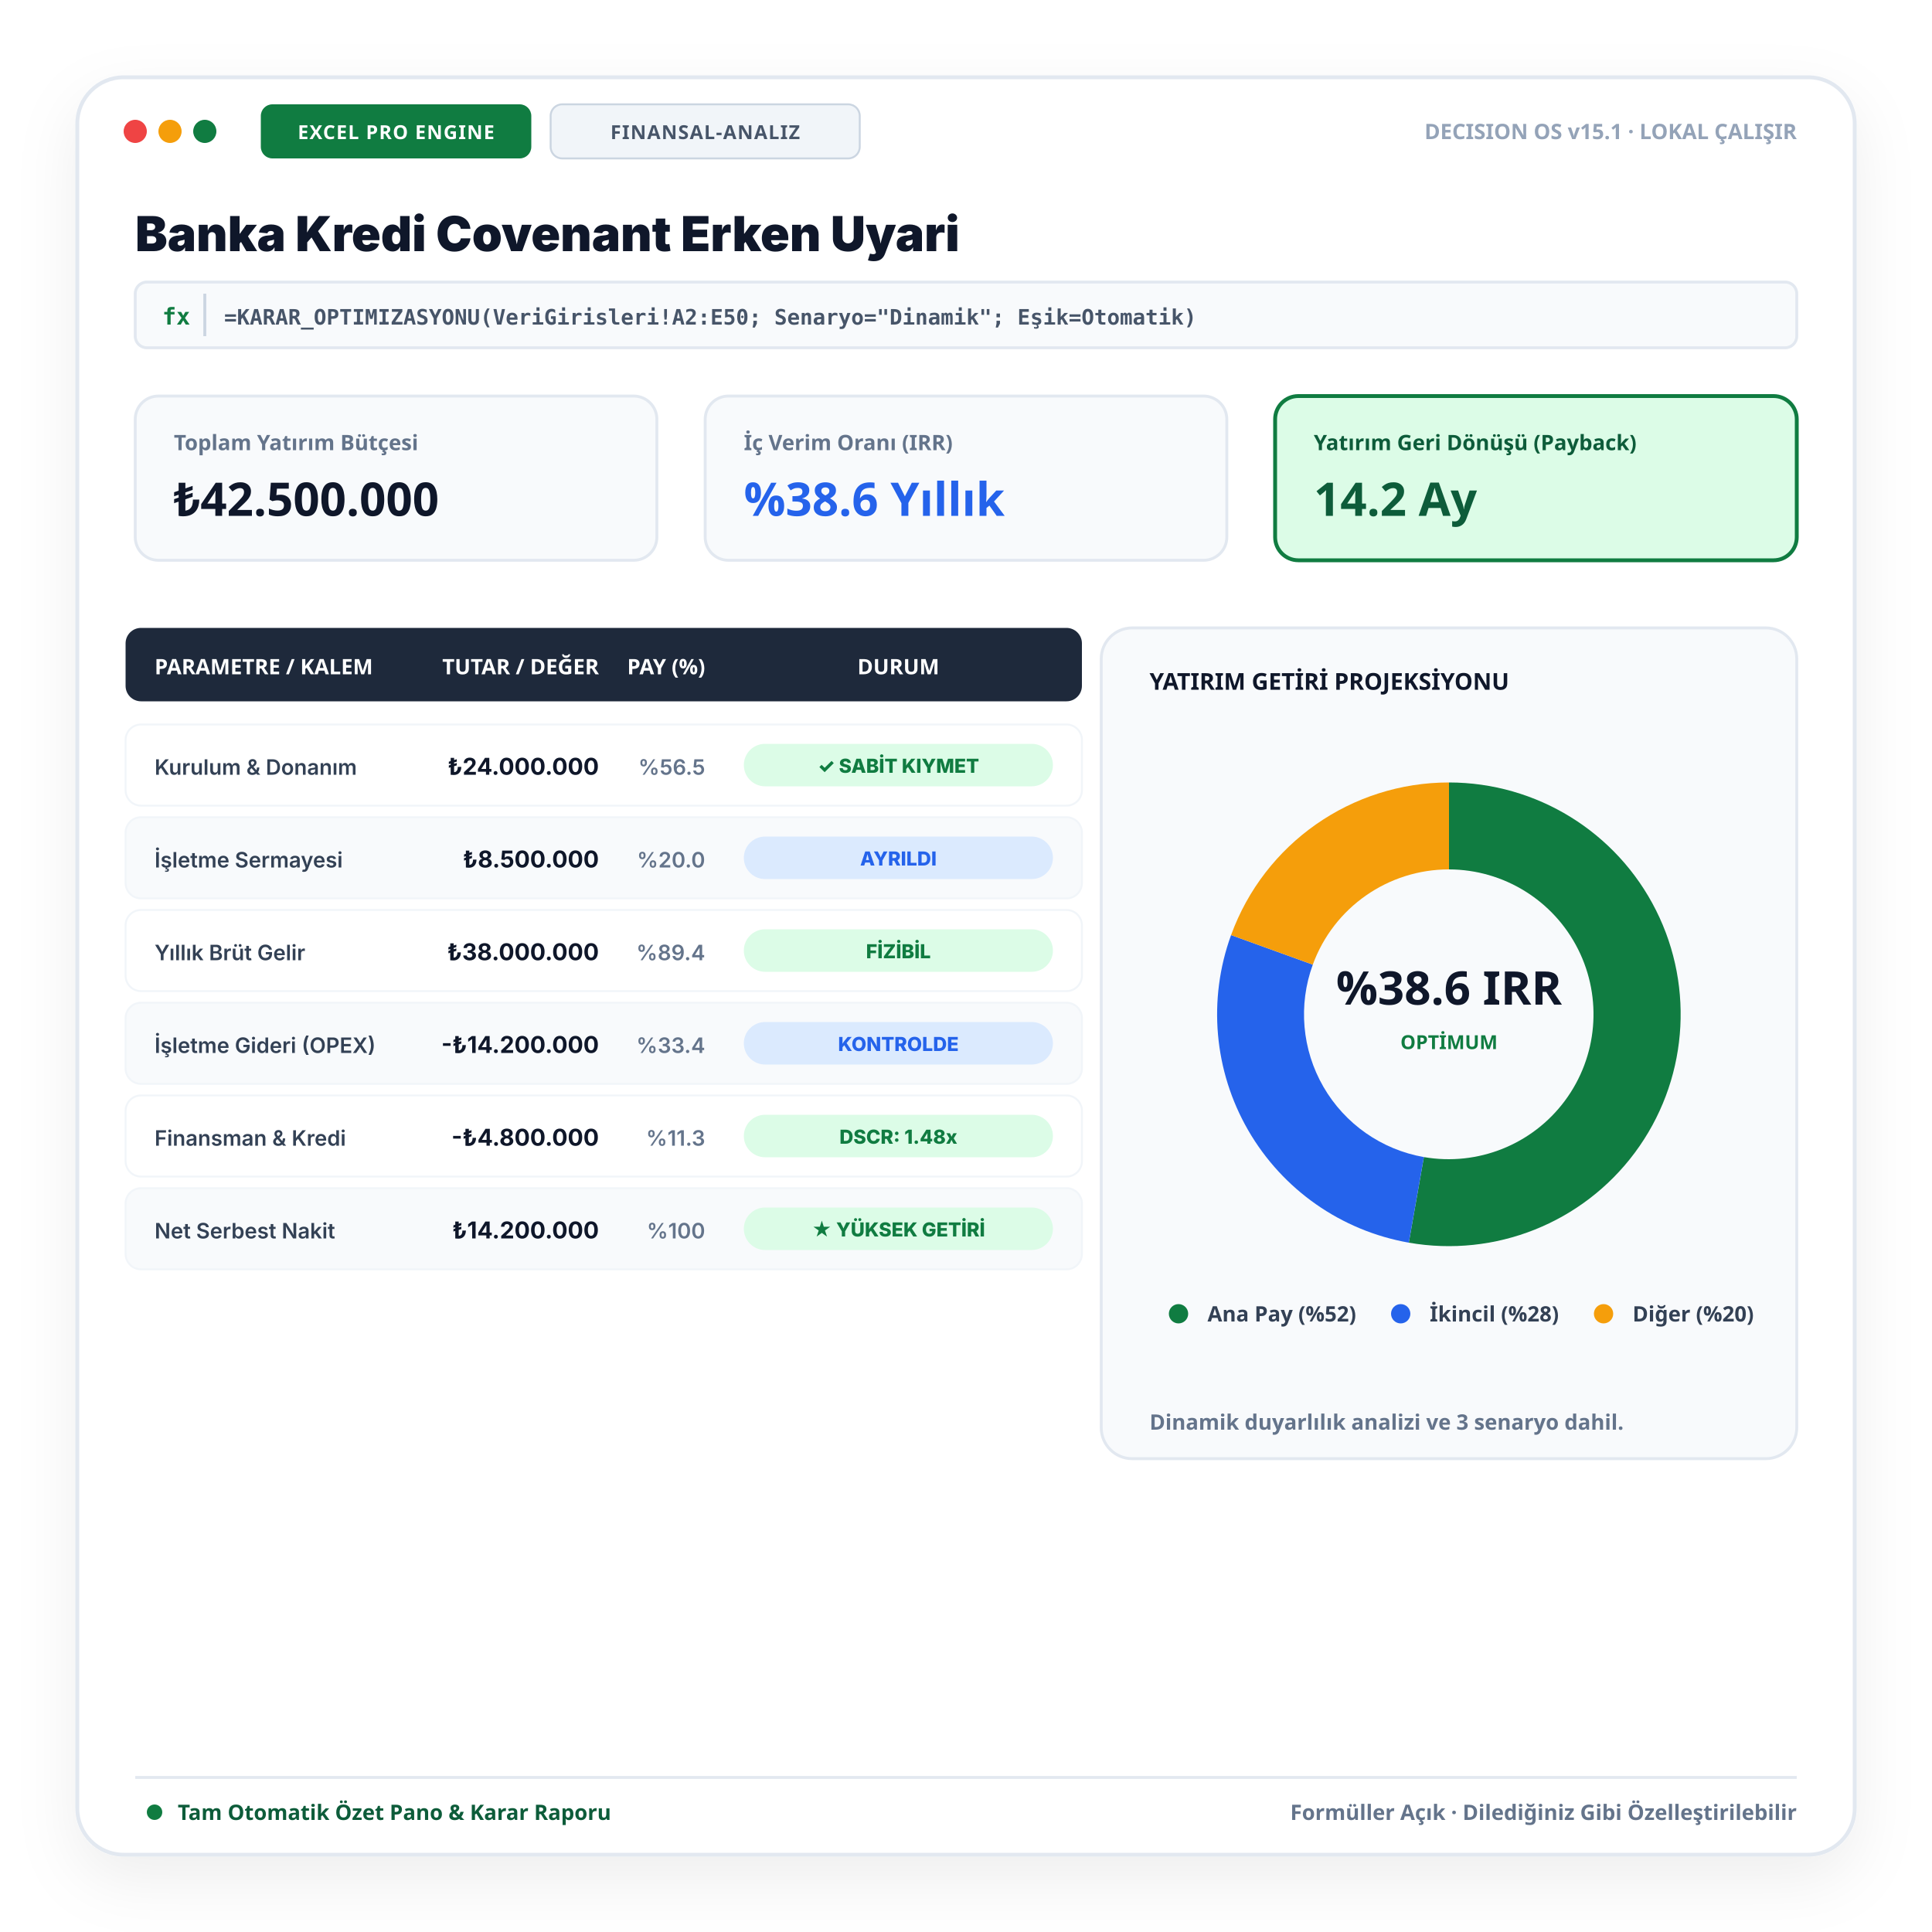
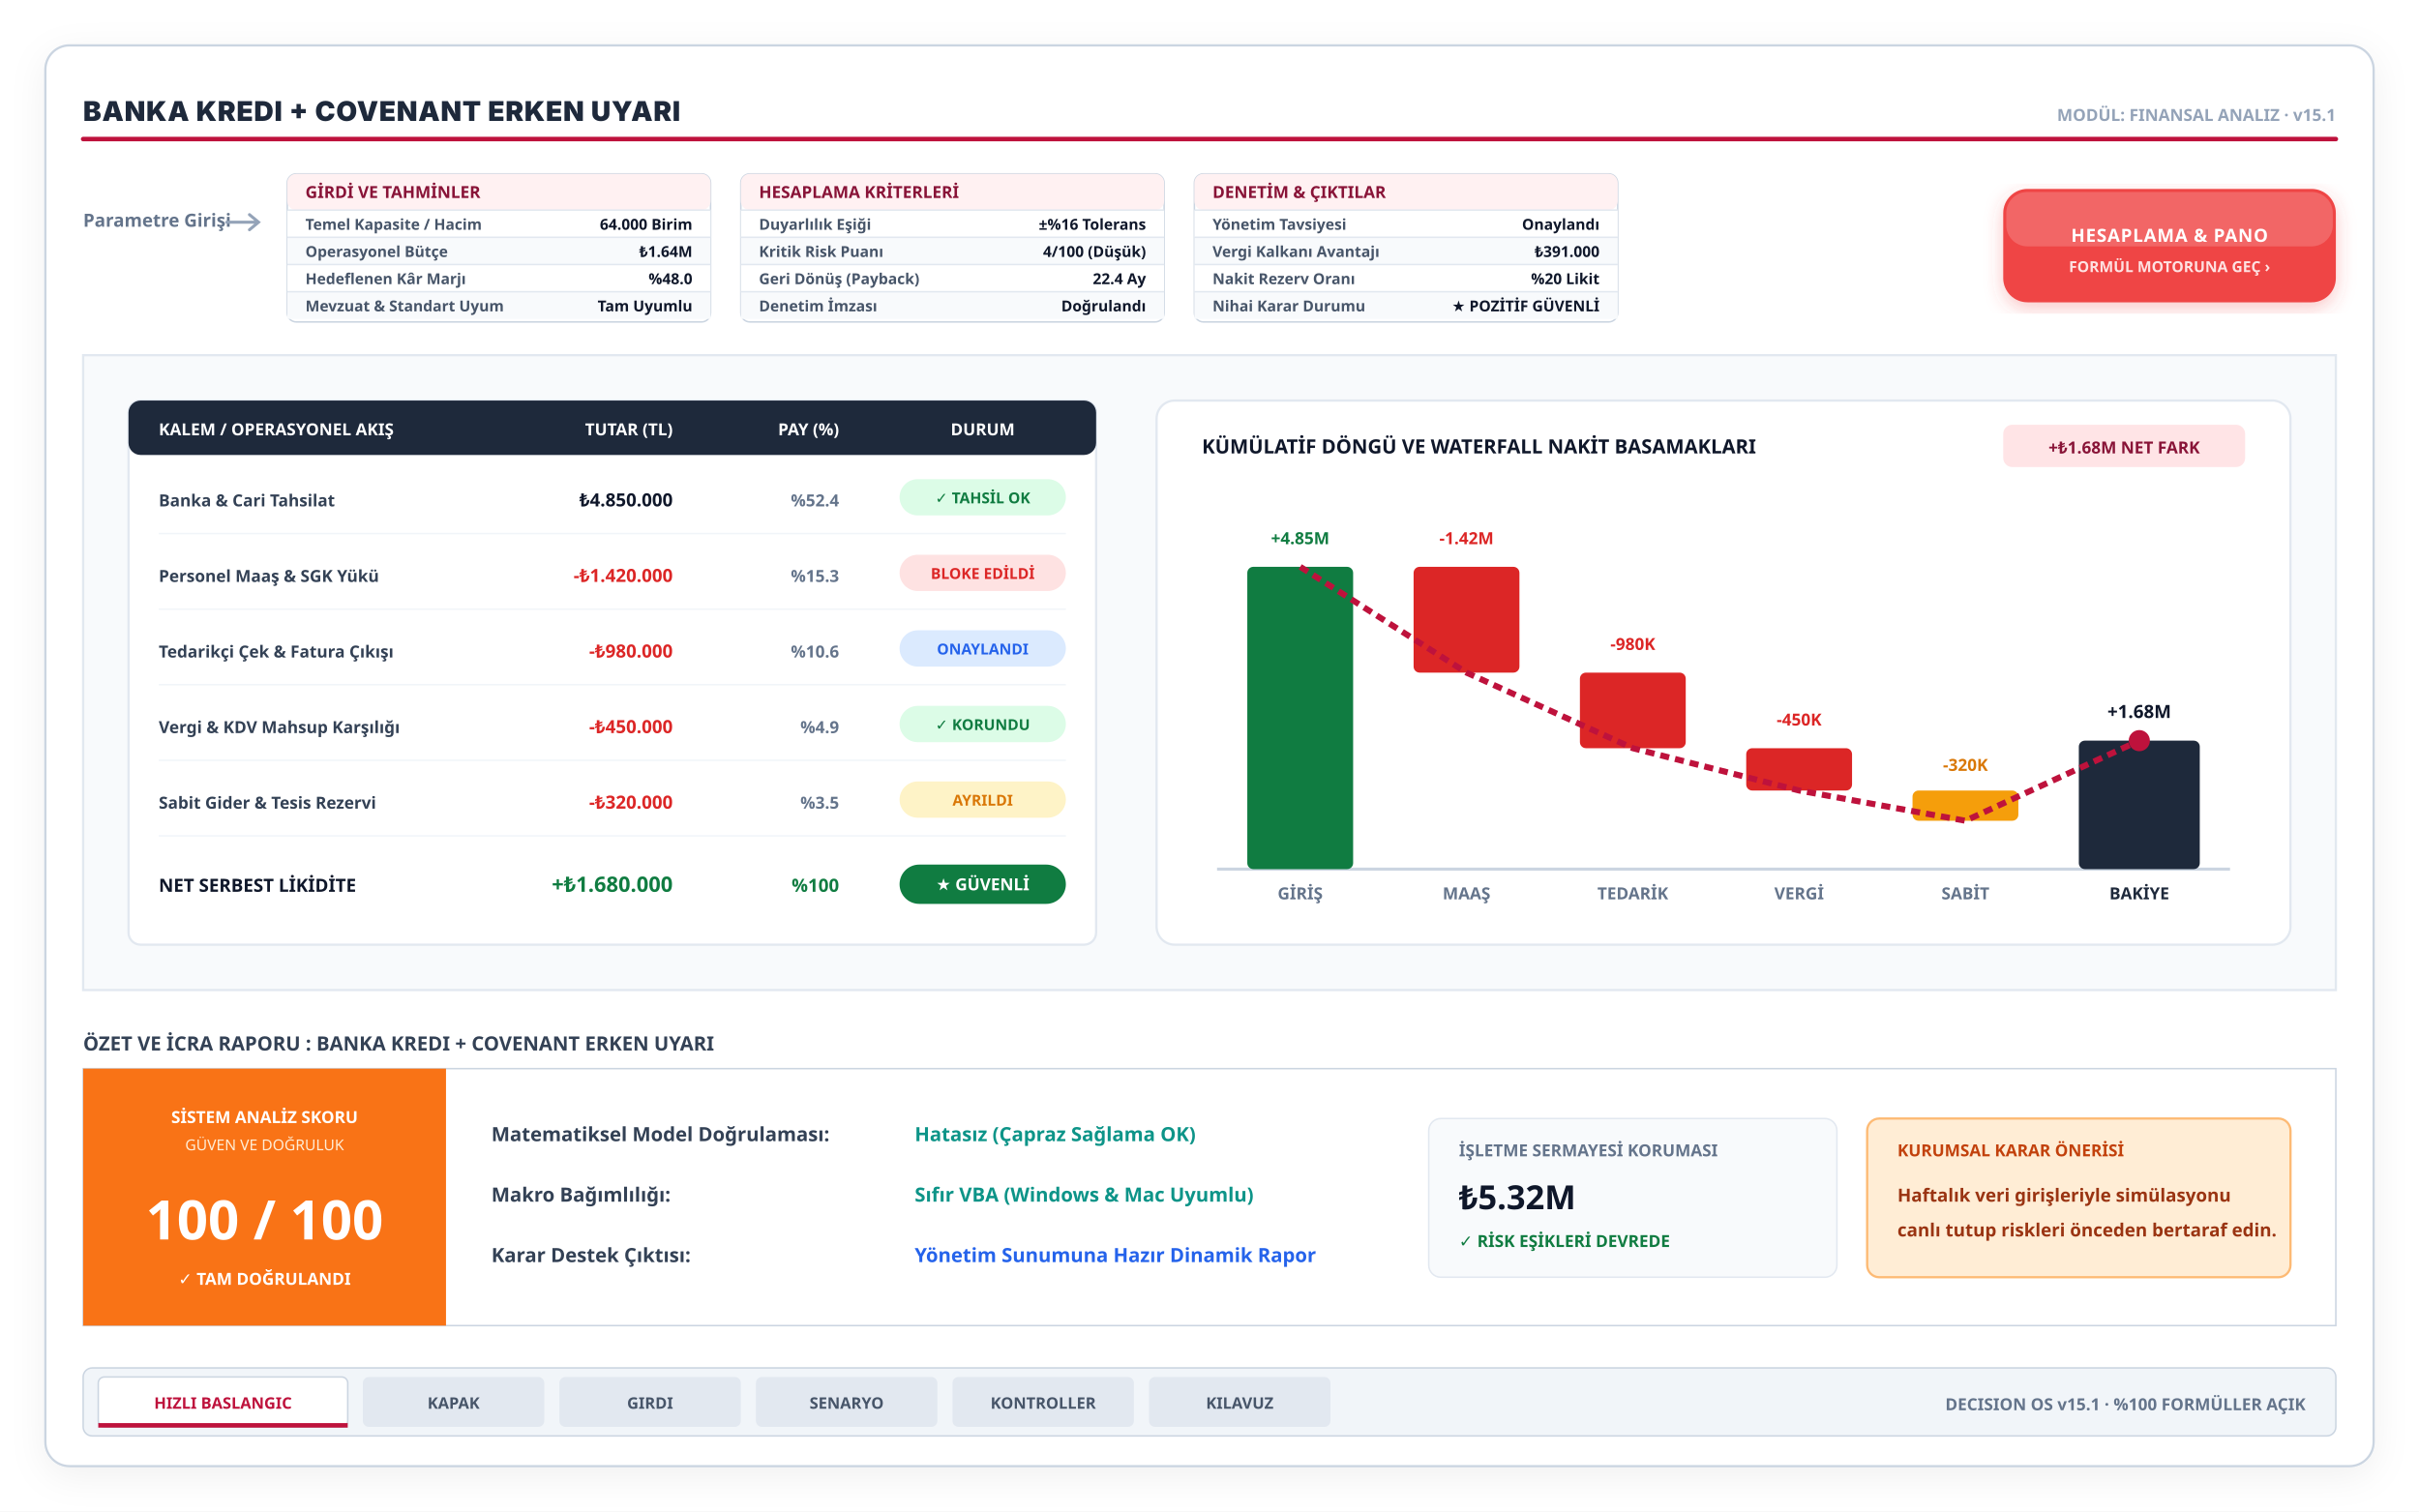
- <svg xmlns="http://www.w3.org/2000/svg" viewBox="0 0 1000 1000" width="100%" height="100%">
+ <svg xmlns="http://www.w3.org/2000/svg" viewBox="0 0 1600 1000" width="100%" height="100%">
  <defs>
-     <filter id="softCard" x="-10%" y="-10%" width="120%" height="120%">
-       <feDropShadow dx="0" dy="12" stdDeviation="16" flood-color="#0f172a" flood-opacity="0.07" />
+     <filter id="cardShadow" x="-5%" y="-5%" width="110%" height="110%">
+       <feDropShadow dx="0" dy="6" stdDeviation="12" flood-color="#0f172a" flood-opacity="0.06" />
+     </filter>
+     <filter id="btnShadow" x="-10%" y="-10%" width="120%" height="120%">
+       <feDropShadow dx="0" dy="4" stdDeviation="6" flood-color="#ef4444" flood-opacity="0.3" />
    </filter>
  </defs>
-   <rect width="1000" height="1000" fill="#ffffff" />
-   <rect x="40" y="40" width="920" height="920" rx="24" fill="#ffffff" stroke="#e2e8f0" stroke-width="2" filter="url(#softCard)" />
-   <g transform="translate(70, 68)">
-     <circle cx="0" cy="0" r="6" fill="#ef4444" />
-     <circle cx="18" cy="0" r="6" fill="#f59e0b" />
-     <circle cx="36" cy="0" r="6" fill="#107c41" />
-     <rect x="65" y="-14" width="140" height="28" rx="6" fill="#107c41" />
-     <text x="135" y="4" font-family="system-ui" font-size="10" font-weight="800" fill="#ffffff" text-anchor="middle" letter-spacing="0.5">EXCEL PRO ENGINE</text>
-     <rect x="215" y="-14" width="160" height="28" rx="6" fill="#f1f5f9" stroke="#cbd5e1" stroke-width="1" />
-     <text x="295" y="4" font-family="system-ui" font-size="10" font-weight="700" fill="#475569" text-anchor="middle" letter-spacing="0.5">FINANSAL-ANALIZ</text>
-     <text x="860" y="4" font-family="system-ui" font-size="11" font-weight="700" fill="#94a3b8" text-anchor="end">DECISION OS v15.1 · LOKAL ÇALIŞIR</text>
-   </g>
-   <g transform="translate(70, 130)">
-     <text x="0" y="0" font-family="system-ui, -apple-system, sans-serif" font-size="25" font-weight="900" fill="#0f172a">Banka Kredi Covenant Erken Uyari</text>
-     <rect x="0" y="16" width="860" height="34" rx="6" fill="#f8fafc" stroke="#e2e8f0" stroke-width="1.5" />
-     <text x="14" y="38" font-family="system-ui, monospace" font-size="12" font-weight="800" fill="#107c41">fx</text>
-     <line x1="36" y1="22" x2="36" y2="44" stroke="#cbd5e1" stroke-width="1.5" />
-     <text x="46" y="38" font-family="system-ui, monospace" font-size="11" font-weight="600" fill="#475569">=KARAR_OPTIMIZASYONU(VeriGirisleri!A2:E50; Senaryo="Dinamik"; Eşik=Otomatik)</text>
-   </g>
-   <g transform="translate(70, 205)">
-     <rect x="0" y="0" width="270" height="85" rx="12" fill="#f8fafc" stroke="#e2e8f0" stroke-width="1.5" />
-     <text x="20" y="28" font-family="system-ui" font-size="11" font-weight="700" fill="#64748b">Toplam Yatırım Bütçesi</text>
-     <text x="20" y="62" font-family="system-ui" font-size="24" font-weight="900" fill="#0f172a">₺42.500.000</text>
-     <rect x="295" y="0" width="270" height="85" rx="12" fill="#f8fafc" stroke="#e2e8f0" stroke-width="1.5" />
-     <text x="315" y="28" font-family="system-ui" font-size="11" font-weight="700" fill="#64748b">İç Verim Oranı (IRR)</text>
-     <text x="315" y="62" font-family="system-ui" font-size="24" font-weight="900" fill="#2563eb">%38.6 Yıllık</text>
-     <rect x="590" y="0" width="270" height="85" rx="12" fill="#dcfce7" stroke="#107c41" stroke-width="2" />
-     <text x="610" y="28" font-family="system-ui" font-size="11" font-weight="800" fill="#0d5c3a">Yatırım Geri Dönüşü (Payback)</text>
-     <text x="610" y="62" font-family="system-ui" font-size="24" font-weight="900" fill="#0d5c3a">14.2 Ay</text>
-   </g>
-   <rect x="65" y="325" width="495" height="38" rx="8" fill="#1e293b" />
-   <text x="80" y="349" font-family="system-ui" font-size="11" font-weight="800" fill="#ffffff">PARAMETRE / KALEM</text>
-   <text x="310" y="349" font-family="system-ui" font-size="11" font-weight="800" fill="#ffffff" text-anchor="end">TUTAR / DEĞER</text>
-   <text x="365" y="349" font-family="system-ui" font-size="11" font-weight="800" fill="#ffffff" text-anchor="end">PAY (%)</text>
-   <text x="465" y="349" font-family="system-ui" font-size="11" font-weight="800" fill="#ffffff" text-anchor="middle">DURUM</text>
-   <rect x="65" y="375" width="495" height="42" rx="8" fill="#ffffff" stroke="#f1f5f9" stroke-width="1" />
-   <text x="80" y="401" font-family="system-ui, -apple-system, sans-serif" font-size="11" font-weight="600" fill="#334155">Kurulum &amp; Donanım</text>
-   <text x="310" y="401" font-family="system-ui, -apple-system, sans-serif" font-size="12" font-weight="700" fill="#0f172a" text-anchor="end">₺24.000.000</text>
-   <text x="365" y="401" font-family="system-ui, -apple-system, sans-serif" font-size="11" font-weight="600" fill="#64748b" text-anchor="end">%56.5</text>
-   <rect x="385" y="385" width="160" height="22" rx="11" fill="#dcfce7" />
-   <text x="465" y="400" font-family="system-ui, -apple-system, sans-serif" font-size="10" font-weight="800" fill="#107c41" text-anchor="middle">✓ SABİT KIYMET</text>
-   <rect x="65" y="423" width="495" height="42" rx="8" fill="#f8fafc" stroke="#f1f5f9" stroke-width="1" />
-   <text x="80" y="449" font-family="system-ui, -apple-system, sans-serif" font-size="11" font-weight="600" fill="#334155">İşletme Sermayesi</text>
-   <text x="310" y="449" font-family="system-ui, -apple-system, sans-serif" font-size="12" font-weight="700" fill="#0f172a" text-anchor="end">₺8.500.000</text>
-   <text x="365" y="449" font-family="system-ui, -apple-system, sans-serif" font-size="11" font-weight="600" fill="#64748b" text-anchor="end">%20.0</text>
-   <rect x="385" y="433" width="160" height="22" rx="11" fill="#dbeafe" />
-   <text x="465" y="448" font-family="system-ui, -apple-system, sans-serif" font-size="10" font-weight="800" fill="#2563eb" text-anchor="middle">AYRILDI</text>
-   <rect x="65" y="471" width="495" height="42" rx="8" fill="#ffffff" stroke="#f1f5f9" stroke-width="1" />
-   <text x="80" y="497" font-family="system-ui, -apple-system, sans-serif" font-size="11" font-weight="600" fill="#334155">Yıllık Brüt Gelir</text>
-   <text x="310" y="497" font-family="system-ui, -apple-system, sans-serif" font-size="12" font-weight="700" fill="#0f172a" text-anchor="end">₺38.000.000</text>
-   <text x="365" y="497" font-family="system-ui, -apple-system, sans-serif" font-size="11" font-weight="600" fill="#64748b" text-anchor="end">%89.4</text>
-   <rect x="385" y="481" width="160" height="22" rx="11" fill="#dcfce7" />
-   <text x="465" y="496" font-family="system-ui, -apple-system, sans-serif" font-size="10" font-weight="800" fill="#107c41" text-anchor="middle">FİZİBİL</text>
-   <rect x="65" y="519" width="495" height="42" rx="8" fill="#f8fafc" stroke="#f1f5f9" stroke-width="1" />
-   <text x="80" y="545" font-family="system-ui, -apple-system, sans-serif" font-size="11" font-weight="600" fill="#334155">İşletme Gideri (OPEX)</text>
-   <text x="310" y="545" font-family="system-ui, -apple-system, sans-serif" font-size="12" font-weight="700" fill="#0f172a" text-anchor="end">-₺14.200.000</text>
-   <text x="365" y="545" font-family="system-ui, -apple-system, sans-serif" font-size="11" font-weight="600" fill="#64748b" text-anchor="end">%33.4</text>
-   <rect x="385" y="529" width="160" height="22" rx="11" fill="#dbeafe" />
-   <text x="465" y="544" font-family="system-ui, -apple-system, sans-serif" font-size="10" font-weight="800" fill="#2563eb" text-anchor="middle">KONTROLDE</text>
-   <rect x="65" y="567" width="495" height="42" rx="8" fill="#ffffff" stroke="#f1f5f9" stroke-width="1" />
-   <text x="80" y="593" font-family="system-ui, -apple-system, sans-serif" font-size="11" font-weight="600" fill="#334155">Finansman &amp; Kredi</text>
-   <text x="310" y="593" font-family="system-ui, -apple-system, sans-serif" font-size="12" font-weight="700" fill="#0f172a" text-anchor="end">-₺4.800.000</text>
-   <text x="365" y="593" font-family="system-ui, -apple-system, sans-serif" font-size="11" font-weight="600" fill="#64748b" text-anchor="end">%11.3</text>
-   <rect x="385" y="577" width="160" height="22" rx="11" fill="#dcfce7" />
-   <text x="465" y="592" font-family="system-ui, -apple-system, sans-serif" font-size="10" font-weight="800" fill="#107c41" text-anchor="middle">DSCR: 1.48x</text>
-   <rect x="65" y="615" width="495" height="42" rx="8" fill="#f8fafc" stroke="#f1f5f9" stroke-width="1" />
-   <text x="80" y="641" font-family="system-ui, -apple-system, sans-serif" font-size="11" font-weight="600" fill="#334155">Net Serbest Nakit</text>
-   <text x="310" y="641" font-family="system-ui, -apple-system, sans-serif" font-size="12" font-weight="700" fill="#0f172a" text-anchor="end">₺14.200.000</text>
-   <text x="365" y="641" font-family="system-ui, -apple-system, sans-serif" font-size="11" font-weight="600" fill="#64748b" text-anchor="end">%100</text>
-   <rect x="385" y="625" width="160" height="22" rx="11" fill="#dcfce7" />
-   <text x="465" y="640" font-family="system-ui, -apple-system, sans-serif" font-size="10" font-weight="800" fill="#107c41" text-anchor="middle">★ YÜKSEK GETİRİ</text>
-   <g transform="translate(570, 325)">
-     <rect width="360" height="430" rx="16" fill="#f8fafc" stroke="#e2e8f0" stroke-width="1.5" />
-     <text x="25" y="32" font-family="system-ui" font-size="12" font-weight="800" fill="#0f172a">YATIRIM GETİRİ PROJEKSİYONU</text>
-     <path d="M 159.2 318.2 A 120 120 0 1 0 180.0 80.0 L 180.0 125.0 A 75 75 0 1 1 167.0 273.9 Z" fill="#107c41" />
-     <path d="M 67.2 159.0 A 120 120 0 0 0 159.2 318.2 L 167.0 273.9 A 75 75 0 0 1 109.5 174.3 Z" fill="#2563eb" />
-     <path d="M 180.0 80.0 A 120 120 0 0 0 67.2 159.0 L 109.5 174.3 A 75 75 0 0 1 180.0 125.0 Z" fill="#f59e0b" />
-     <text x="180" y="195" font-family="system-ui" font-size="24" font-weight="900" fill="#0f172a" text-anchor="middle">%38.6 IRR</text>
-     <text x="180" y="218" font-family="system-ui" font-size="10" font-weight="800" fill="#107c41" text-anchor="middle">OPTİMUM</text>
-     <g transform="translate(30, 345)">
-       <circle cx="10" cy="10" r="5" fill="#107c41" />
-       <text x="25" y="14" font-family="system-ui" font-size="11" font-weight="600" fill="#334155">Ana Pay (%52)</text>
-       <circle cx="125" cy="10" r="5" fill="#2563eb" />
-       <text x="140" y="14" font-family="system-ui" font-size="11" font-weight="600" fill="#334155">İkincil (%28)</text>
-       <circle cx="230" cy="10" r="5" fill="#f59e0b" />
-       <text x="245" y="14" font-family="system-ui" font-size="11" font-weight="600" fill="#334155">Diğer (%20)</text>
-     </g>
-     <text x="25" y="415" font-family="system-ui" font-size="11" font-weight="600" fill="#64748b">Dinamik duyarlılık analizi ve 3 senaryo dahil.</text>
-   </g>
-   <g transform="translate(70, 920)">
-     <line x1="0" y1="0" x2="860" y2="0" stroke="#e2e8f0" stroke-width="1.5" />
-     <circle cx="10" cy="18" r="4" fill="#107c41" />
-     <text x="22" y="22" font-family="system-ui" font-size="11" font-weight="700" fill="#0d5c3a">Tam Otomatik Özet Pano &amp; Karar Raporu</text>
-     <text x="860" y="22" font-family="system-ui" font-size="11" font-weight="600" fill="#64748b" text-anchor="end">Formüller Açık · Dilediğiniz Gibi Özelleştirilebilir</text>
+   <rect width="1600" height="1000" fill="#ffffff" />
+   <rect x="30" y="30" width="1540" height="940" rx="16" fill="#ffffff" stroke="#cbd5e1" stroke-width="1.5" filter="url(#cardShadow)" />
+   <g transform="translate(55, 60)">
+     <text x="0" y="20" font-family="system-ui, -apple-system, sans-serif" font-size="18" font-weight="900" fill="#1e293b" letter-spacing="0.5">BANKA KREDI + COVENANT ERKEN UYARI</text>
+     <text x="1490" y="20" font-family="system-ui" font-size="11" font-weight="700" fill="#94a3b8" text-anchor="end">MODÜL: FINANSAL ANALIZ · v15.1</text>
+     <line x1="0" y1="32" x2="1490" y2="32" stroke="#be123c" stroke-width="3" stroke-linecap="round" />
+   </g>
+   <g transform="translate(55, 115)">
+     <text x="0" y="35" font-family="system-ui, sans-serif" font-size="12" font-weight="700" fill="#64748b">Parametre Girişi</text>
+     <path d="M 95 32 L 115 32 M 110 27 L 116 32 L 110 37" stroke="#94a3b8" stroke-width="2" fill="none" stroke-linecap="round" />
+     <g transform="translate(135, 0)">
+       <rect width="280" height="98" rx="6" fill="#ffffff" stroke="#cbd5e1" stroke-width="1" />
+       <rect width="280" height="24" rx="6" fill="#fff1f2" />
+       <text x="12" y="16" font-family="system-ui" font-size="11" font-weight="800" fill="#881337">GİRDİ VE TAHMİNLER</text>
+       <rect x="0" y="24" width="280" height="18" fill="#ffffff" />
+       <line x1="0" y1="24" x2="280" y2="24" stroke="#e2e8f0" stroke-width="1" />
+       <text x="12" y="37" font-family="system-ui" font-size="10" font-weight="600" fill="#475569">Temel Kapasite / Hacim</text>
+       <text x="268" y="37" font-family="system-ui" font-size="10" font-weight="700" fill="#0f172a" text-anchor="end">64.000 Birim</text>
+       <rect x="0" y="42" width="280" height="18" fill="#f8fafc" />
+       <line x1="0" y1="42" x2="280" y2="42" stroke="#e2e8f0" stroke-width="1" />
+       <text x="12" y="55" font-family="system-ui" font-size="10" font-weight="600" fill="#475569">Operasyonel Bütçe</text>
+       <text x="268" y="55" font-family="system-ui" font-size="10" font-weight="700" fill="#0f172a" text-anchor="end">₺1.64M</text>
+       <rect x="0" y="60" width="280" height="18" fill="#ffffff" />
+       <line x1="0" y1="60" x2="280" y2="60" stroke="#e2e8f0" stroke-width="1" />
+       <text x="12" y="73" font-family="system-ui" font-size="10" font-weight="600" fill="#475569">Hedeflenen Kâr Marjı</text>
+       <text x="268" y="73" font-family="system-ui" font-size="10" font-weight="700" fill="#0f172a" text-anchor="end">%48.0</text>
+       <rect x="0" y="78" width="280" height="18" fill="#f8fafc" />
+       <line x1="0" y1="78" x2="280" y2="78" stroke="#e2e8f0" stroke-width="1" />
+       <text x="12" y="91" font-family="system-ui" font-size="10" font-weight="600" fill="#475569">Mevzuat &amp; Standart Uyum</text>
+       <text x="268" y="91" font-family="system-ui" font-size="10" font-weight="700" fill="#0f172a" text-anchor="end">Tam Uyumlu</text>
+     </g>
+     <g transform="translate(435, 0)">
+       <rect width="280" height="98" rx="6" fill="#ffffff" stroke="#cbd5e1" stroke-width="1" />
+       <rect width="280" height="24" rx="6" fill="#fff1f2" />
+       <text x="12" y="16" font-family="system-ui" font-size="11" font-weight="800" fill="#881337">HESAPLAMA KRİTERLERİ</text>
+       <rect x="0" y="24" width="280" height="18" fill="#ffffff" />
+       <line x1="0" y1="24" x2="280" y2="24" stroke="#e2e8f0" stroke-width="1" />
+       <text x="12" y="37" font-family="system-ui" font-size="10" font-weight="600" fill="#475569">Duyarlılık Eşiği</text>
+       <text x="268" y="37" font-family="system-ui" font-size="10" font-weight="700" fill="#0f172a" text-anchor="end">±%16 Tolerans</text>
+       <rect x="0" y="42" width="280" height="18" fill="#f8fafc" />
+       <line x1="0" y1="42" x2="280" y2="42" stroke="#e2e8f0" stroke-width="1" />
+       <text x="12" y="55" font-family="system-ui" font-size="10" font-weight="600" fill="#475569">Kritik Risk Puanı</text>
+       <text x="268" y="55" font-family="system-ui" font-size="10" font-weight="700" fill="#0f172a" text-anchor="end">4/100 (Düşük)</text>
+       <rect x="0" y="60" width="280" height="18" fill="#ffffff" />
+       <line x1="0" y1="60" x2="280" y2="60" stroke="#e2e8f0" stroke-width="1" />
+       <text x="12" y="73" font-family="system-ui" font-size="10" font-weight="600" fill="#475569">Geri Dönüş (Payback)</text>
+       <text x="268" y="73" font-family="system-ui" font-size="10" font-weight="700" fill="#0f172a" text-anchor="end">22.4 Ay</text>
+       <rect x="0" y="78" width="280" height="18" fill="#f8fafc" />
+       <line x1="0" y1="78" x2="280" y2="78" stroke="#e2e8f0" stroke-width="1" />
+       <text x="12" y="91" font-family="system-ui" font-size="10" font-weight="600" fill="#475569">Denetim İmzası</text>
+       <text x="268" y="91" font-family="system-ui" font-size="10" font-weight="700" fill="#0f172a" text-anchor="end">Doğrulandı</text>
+     </g>
+     <g transform="translate(735, 0)">
+       <rect width="280" height="98" rx="6" fill="#ffffff" stroke="#cbd5e1" stroke-width="1" />
+       <rect width="280" height="24" rx="6" fill="#fff1f2" />
+       <text x="12" y="16" font-family="system-ui" font-size="11" font-weight="800" fill="#881337">DENETİM &amp; ÇIKTILAR</text>
+       <rect x="0" y="24" width="280" height="18" fill="#ffffff" />
+       <line x1="0" y1="24" x2="280" y2="24" stroke="#e2e8f0" stroke-width="1" />
+       <text x="12" y="37" font-family="system-ui" font-size="10" font-weight="600" fill="#475569">Yönetim Tavsiyesi</text>
+       <text x="268" y="37" font-family="system-ui" font-size="10" font-weight="700" fill="#0f172a" text-anchor="end">Onaylandı</text>
+       <rect x="0" y="42" width="280" height="18" fill="#f8fafc" />
+       <line x1="0" y1="42" x2="280" y2="42" stroke="#e2e8f0" stroke-width="1" />
+       <text x="12" y="55" font-family="system-ui" font-size="10" font-weight="600" fill="#475569">Vergi Kalkanı Avantajı</text>
+       <text x="268" y="55" font-family="system-ui" font-size="10" font-weight="700" fill="#0f172a" text-anchor="end">₺391.000</text>
+       <rect x="0" y="60" width="280" height="18" fill="#ffffff" />
+       <line x1="0" y1="60" x2="280" y2="60" stroke="#e2e8f0" stroke-width="1" />
+       <text x="12" y="73" font-family="system-ui" font-size="10" font-weight="600" fill="#475569">Nakit Rezerv Oranı</text>
+       <text x="268" y="73" font-family="system-ui" font-size="10" font-weight="700" fill="#0f172a" text-anchor="end">%20 Likit</text>
+       <rect x="0" y="78" width="280" height="18" fill="#f8fafc" />
+       <line x1="0" y1="78" x2="280" y2="78" stroke="#e2e8f0" stroke-width="1" />
+       <text x="12" y="91" font-family="system-ui" font-size="10" font-weight="600" fill="#475569">Nihai Karar Durumu</text>
+       <text x="268" y="91" font-family="system-ui" font-size="10" font-weight="700" fill="#0f172a" text-anchor="end">★ POZİTİF GÜVENLİ</text>
+     </g>
+     <g transform="translate(1270, 10)" filter="url(#btnShadow)">
+       <rect width="220" height="75" rx="16" fill="#ef4444" />
+       <rect x="2" y="2" width="216" height="36" rx="14" fill="#ffffff" fill-opacity="0.18" />
+       <text x="110" y="35" font-family="system-ui, sans-serif" font-size="12" font-weight="900" fill="#ffffff" text-anchor="middle" letter-spacing="0.5">HESAPLAMA &amp; PANO</text>
+       <text x="110" y="55" font-family="system-ui, sans-serif" font-size="10" font-weight="700" fill="#fee2e2" text-anchor="middle">FORMÜL MOTORUNA GEÇ ›</text>
+     </g>
+   </g>
+   <g transform="translate(55, 235)">
+     <rect width="1490" height="420" fill="#f8fafc" stroke="#e2e8f0" stroke-width="1.5" />
+     <g transform="translate(30, 30)">
+       <rect width="640" height="360" rx="8" fill="#ffffff" stroke="#e2e8f0" stroke-width="1.5" />
+       <rect width="640" height="36" rx="8" fill="#1e293b" />
+       <text x="20" y="23" font-family="system-ui" font-size="11" font-weight="800" fill="#ffffff">KALEM / OPERASYONEL AKIŞ</text>
+       <text x="360" y="23" font-family="system-ui" font-size="11" font-weight="800" fill="#ffffff" text-anchor="end">TUTAR (TL)</text>
+       <text x="470" y="23" font-family="system-ui" font-size="11" font-weight="800" fill="#ffffff" text-anchor="end">PAY (%)</text>
+       <text x="565" y="23" font-family="system-ui" font-size="11" font-weight="800" fill="#ffffff" text-anchor="middle">DURUM</text>
+       <text x="20" y="70" font-family="system-ui" font-size="11" font-weight="700" fill="#334155">Banka &amp; Cari Tahsilat</text>
+       <text x="360" y="70" font-family="system-ui" font-size="12" font-weight="800" fill="#0f172a" text-anchor="end">₺4.850.000</text>
+       <text x="470" y="70" font-family="system-ui" font-size="11" font-weight="600" fill="#64748b" text-anchor="end">%52.4</text>
+       <rect x="510" y="52" width="110" height="24" rx="12" fill="#dcfce7" />
+       <text x="565" y="68" font-family="system-ui" font-size="10" font-weight="800" fill="#107c41" text-anchor="middle">✓ TAHSİL OK</text>
+       <line x1="20" y1="88" x2="620" y2="88" stroke="#f1f5f9" stroke-width="1" />
+       <text x="20" y="120" font-family="system-ui" font-size="11" font-weight="700" fill="#334155">Personel Maaş &amp; SGK Yükü</text>
+       <text x="360" y="120" font-family="system-ui" font-size="12" font-weight="800" fill="#dc2626" text-anchor="end">-₺1.420.000</text>
+       <text x="470" y="120" font-family="system-ui" font-size="11" font-weight="600" fill="#64748b" text-anchor="end">%15.3</text>
+       <rect x="510" y="102" width="110" height="24" rx="12" fill="#fee2e2" />
+       <text x="565" y="118" font-family="system-ui" font-size="10" font-weight="800" fill="#dc2626" text-anchor="middle">BLOKE EDİLDİ</text>
+       <line x1="20" y1="138" x2="620" y2="138" stroke="#f1f5f9" stroke-width="1" />
+       <text x="20" y="170" font-family="system-ui" font-size="11" font-weight="700" fill="#334155">Tedarikçi Çek &amp; Fatura Çıkışı</text>
+       <text x="360" y="170" font-family="system-ui" font-size="12" font-weight="800" fill="#dc2626" text-anchor="end">-₺980.000</text>
+       <text x="470" y="170" font-family="system-ui" font-size="11" font-weight="600" fill="#64748b" text-anchor="end">%10.6</text>
+       <rect x="510" y="152" width="110" height="24" rx="12" fill="#dbeafe" />
+       <text x="565" y="168" font-family="system-ui" font-size="10" font-weight="800" fill="#2563eb" text-anchor="middle">ONAYLANDI</text>
+       <line x1="20" y1="188" x2="620" y2="188" stroke="#f1f5f9" stroke-width="1" />
+       <text x="20" y="220" font-family="system-ui" font-size="11" font-weight="700" fill="#334155">Vergi &amp; KDV Mahsup Karşılığı</text>
+       <text x="360" y="220" font-family="system-ui" font-size="12" font-weight="800" fill="#dc2626" text-anchor="end">-₺450.000</text>
+       <text x="470" y="220" font-family="system-ui" font-size="11" font-weight="600" fill="#64748b" text-anchor="end">%4.9</text>
+       <rect x="510" y="202" width="110" height="24" rx="12" fill="#dcfce7" />
+       <text x="565" y="218" font-family="system-ui" font-size="10" font-weight="800" fill="#107c41" text-anchor="middle">✓ KORUNDU</text>
+       <line x1="20" y1="238" x2="620" y2="238" stroke="#f1f5f9" stroke-width="1" />
+       <text x="20" y="270" font-family="system-ui" font-size="11" font-weight="700" fill="#334155">Sabit Gider &amp; Tesis Rezervi</text>
+       <text x="360" y="270" font-family="system-ui" font-size="12" font-weight="800" fill="#dc2626" text-anchor="end">-₺320.000</text>
+       <text x="470" y="270" font-family="system-ui" font-size="11" font-weight="600" fill="#64748b" text-anchor="end">%3.5</text>
+       <rect x="510" y="252" width="110" height="24" rx="12" fill="#fef3c7" />
+       <text x="565" y="268" font-family="system-ui" font-size="10" font-weight="800" fill="#d97706" text-anchor="middle">AYRILDI</text>
+       <line x1="20" y1="288" x2="620" y2="288" stroke="#f1f5f9" stroke-width="1" />
+       <text x="20" y="325" font-family="system-ui" font-size="12" font-weight="900" fill="#0f172a">NET SERBEST LİKİDİTE</text>
+       <text x="360" y="325" font-family="system-ui" font-size="14" font-weight="900" fill="#107c41" text-anchor="end">+₺1.680.000</text>
+       <text x="470" y="325" font-family="system-ui" font-size="12" font-weight="800" fill="#107c41" text-anchor="end">%100</text>
+       <rect x="510" y="307" width="110" height="26" rx="13" fill="#107c41" />
+       <text x="565" y="324" font-family="system-ui" font-size="11" font-weight="900" fill="#ffffff" text-anchor="middle">★ GÜVENLİ</text>
+     </g>
+     <g transform="translate(710, 30)">
+       <rect width="750" height="360" rx="12" fill="#ffffff" stroke="#e2e8f0" stroke-width="1.5" />
+       <text x="30" y="35" font-family="system-ui" font-size="13" font-weight="800" fill="#0f172a">KÜMÜLATİF DÖNGÜ VE WATERFALL NAKİT BASAMAKLARI</text>
+       <rect x="560" y="16" width="160" height="28" rx="6" fill="#ffe4e6" />
+       <text x="640" y="35" font-family="system-ui" font-size="11" font-weight="800" fill="#881337" text-anchor="middle">+₺1.68M NET FARK</text>
+       <line x1="40" y1="310" x2="710" y2="310" stroke="#cbd5e1" stroke-width="2" />
+       <rect x="60" y="110" width="70" height="200" rx="4" fill="#107c41" />
+       <text x="95" y="95" font-family="system-ui" font-size="11" font-weight="800" fill="#107c41" text-anchor="middle">+4.85M</text>
+       <text x="95" y="330" font-family="system-ui" font-size="11" font-weight="700" fill="#64748b" text-anchor="middle">GİRİŞ</text>
+       <rect x="170" y="110" width="70" height="70" rx="4" fill="#dc2626" />
+       <text x="205" y="95" font-family="system-ui" font-size="11" font-weight="800" fill="#dc2626" text-anchor="middle">-1.42M</text>
+       <text x="205" y="330" font-family="system-ui" font-size="11" font-weight="700" fill="#64748b" text-anchor="middle">MAAŞ</text>
+       <rect x="280" y="180" width="70" height="50" rx="4" fill="#dc2626" />
+       <text x="315" y="165" font-family="system-ui" font-size="11" font-weight="800" fill="#dc2626" text-anchor="middle">-980K</text>
+       <text x="315" y="330" font-family="system-ui" font-size="11" font-weight="700" fill="#64748b" text-anchor="middle">TEDARİK</text>
+       <rect x="390" y="230" width="70" height="28" rx="4" fill="#dc2626" />
+       <text x="425" y="215" font-family="system-ui" font-size="11" font-weight="800" fill="#dc2626" text-anchor="middle">-450K</text>
+       <text x="425" y="330" font-family="system-ui" font-size="11" font-weight="700" fill="#64748b" text-anchor="middle">VERGİ</text>
+       <rect x="500" y="258" width="70" height="20" rx="4" fill="#f59e0b" />
+       <text x="535" y="245" font-family="system-ui" font-size="11" font-weight="800" fill="#d97706" text-anchor="middle">-320K</text>
+       <text x="535" y="330" font-family="system-ui" font-size="11" font-weight="700" fill="#64748b" text-anchor="middle">SABİT</text>
+       <rect x="610" y="225" width="80" height="85" rx="4" fill="#1e293b" />
+       <text x="650" y="210" font-family="system-ui" font-size="12" font-weight="900" fill="#0f172a" text-anchor="middle">+1.68M</text>
+       <text x="650" y="330" font-family="system-ui" font-size="11" font-weight="800" fill="#1e293b" text-anchor="middle">BAKİYE</text>
+       <path d="M 95 110 L 205 180 L 315 230 L 425 258 L 535 278 L 650 225" fill="none" stroke="#be123c" stroke-width="4" stroke-dasharray="6 4" />
+       <circle cx="650" cy="225" r="7" fill="#be123c" />
+     </g>
+   </g>
+   <g transform="translate(55, 675)">
+     <text x="0" y="20" font-family="system-ui" font-size="13" font-weight="800" fill="#334155">ÖZET VE İCRA RAPORU : BANKA KREDI + COVENANT ERKEN UYARI</text>
+     <rect x="0" y="32" width="1490" height="170" fill="#ffffff" stroke="#cbd5e1" stroke-width="1" />
+     <rect x="0" y="32" width="240" height="170" fill="#f97316" />
+     <text x="120" y="68" font-family="system-ui" font-size="11" font-weight="800" fill="#ffffff" text-anchor="middle">SİSTEM ANALİZ SKORU</text>
+     <text x="120" y="86" font-family="system-ui" font-size="10" fill="#ffedd5" text-anchor="middle">GÜVEN VE DOĞRULUK</text>
+     <text x="120" y="145" font-family="system-ui" font-size="36" font-weight="900" fill="#ffffff" text-anchor="middle">100 / 100</text>
+     <text x="120" y="175" font-family="system-ui" font-size="11" font-weight="700" fill="#ffffff" text-anchor="middle">✓ TAM DOĞRULANDI</text>
+     <g transform="translate(270, 55)">
+       <text x="0" y="25" font-family="system-ui" font-size="13" font-weight="700" fill="#334155">Matematiksel Model Doğrulaması:</text>
+       <text x="280" y="25" font-family="system-ui" font-size="13" font-weight="800" fill="#0d9488">Hatasız (Çapraz Sağlama OK)</text>
+       <text x="0" y="65" font-family="system-ui" font-size="13" font-weight="700" fill="#334155">Makro Bağımlılığı:</text>
+       <text x="280" y="65" font-family="system-ui" font-size="13" font-weight="800" fill="#0d9488">Sıfır VBA (Windows &amp; Mac Uyumlu)</text>
+       <text x="0" y="105" font-family="system-ui" font-size="13" font-weight="700" fill="#334155">Karar Destek Çıktısı:</text>
+       <text x="280" y="105" font-family="system-ui" font-size="13" font-weight="800" fill="#2563eb">Yönetim Sunumuna Hazır Dinamik Rapor</text>
+       <rect x="620" y="10" width="270" height="105" rx="8" fill="#f8fafc" stroke="#e2e8f0" stroke-width="1" />
+       <text x="640" y="35" font-family="system-ui" font-size="11" font-weight="700" fill="#64748b">İŞLETME SERMAYESİ KORUMASI</text>
+       <text x="640" y="70" font-family="system-ui" font-size="22" font-weight="900" fill="#0f172a">₺5.32M</text>
+       <text x="640" y="95" font-family="system-ui" font-size="11" font-weight="800" fill="#107c41">✓ RİSK EŞİKLERİ DEVREDE</text>
+       <rect x="910" y="10" width="280" height="105" rx="8" fill="#ffedd5" stroke="#fdba74" stroke-width="1.5" />
+       <text x="930" y="35" font-family="system-ui" font-size="11" font-weight="800" fill="#c2410c">KURUMSAL KARAR ÖNERİSİ</text>
+       <text x="930" y="65" font-family="system-ui" font-size="12" font-weight="800" fill="#9a3412">Haftalık veri girişleriyle simülasyonu</text>
+       <text x="930" y="88" font-family="system-ui" font-size="12" font-weight="800" fill="#9a3412">canlı tutup riskleri önceden bertaraf edin.</text>
+     </g>
+   </g>
+   <g transform="translate(55, 905)">
+     <rect width="1490" height="45" rx="6" fill="#f1f5f9" stroke="#cbd5e1" stroke-width="1" />
+     <rect x="10" y="6" width="165" height="33" rx="4" fill="#ffffff" stroke="#cbd5e1" stroke-width="1" />
+     <line x1="10" y1="38" x2="175" y2="38" stroke="#be123c" stroke-width="3" />
+     <text x="92.5" y="27" font-family="system-ui" font-size="10.5" font-weight="800" fill="#be123c" text-anchor="middle">HIZLI BASLANGIC</text>
+     <rect x="185" y="6" width="120" height="33" rx="4" fill="#e2e8f0" />
+     <text x="245" y="27" font-family="system-ui" font-size="10.5" font-weight="700" fill="#475569" text-anchor="middle">KAPAK</text>
+     <rect x="315" y="6" width="120" height="33" rx="4" fill="#e2e8f0" />
+     <text x="375" y="27" font-family="system-ui" font-size="10.5" font-weight="700" fill="#475569" text-anchor="middle">GIRDI</text>
+     <rect x="445" y="6" width="120" height="33" rx="4" fill="#e2e8f0" />
+     <text x="505" y="27" font-family="system-ui" font-size="10.5" font-weight="700" fill="#475569" text-anchor="middle">SENARYO</text>
+     <rect x="575" y="6" width="120" height="33" rx="4" fill="#e2e8f0" />
+     <text x="635" y="27" font-family="system-ui" font-size="10.5" font-weight="700" fill="#475569" text-anchor="middle">KONTROLLER</text>
+     <rect x="705" y="6" width="120" height="33" rx="4" fill="#e2e8f0" />
+     <text x="765" y="27" font-family="system-ui" font-size="10.5" font-weight="700" fill="#475569" text-anchor="middle">KILAVUZ</text>
+     <text x="1470" y="28" font-family="system-ui" font-size="11" font-weight="800" fill="#64748b" text-anchor="end">DECISION OS v15.1 · %100 FORMÜLLER AÇIK</text>
  </g>
</svg>
